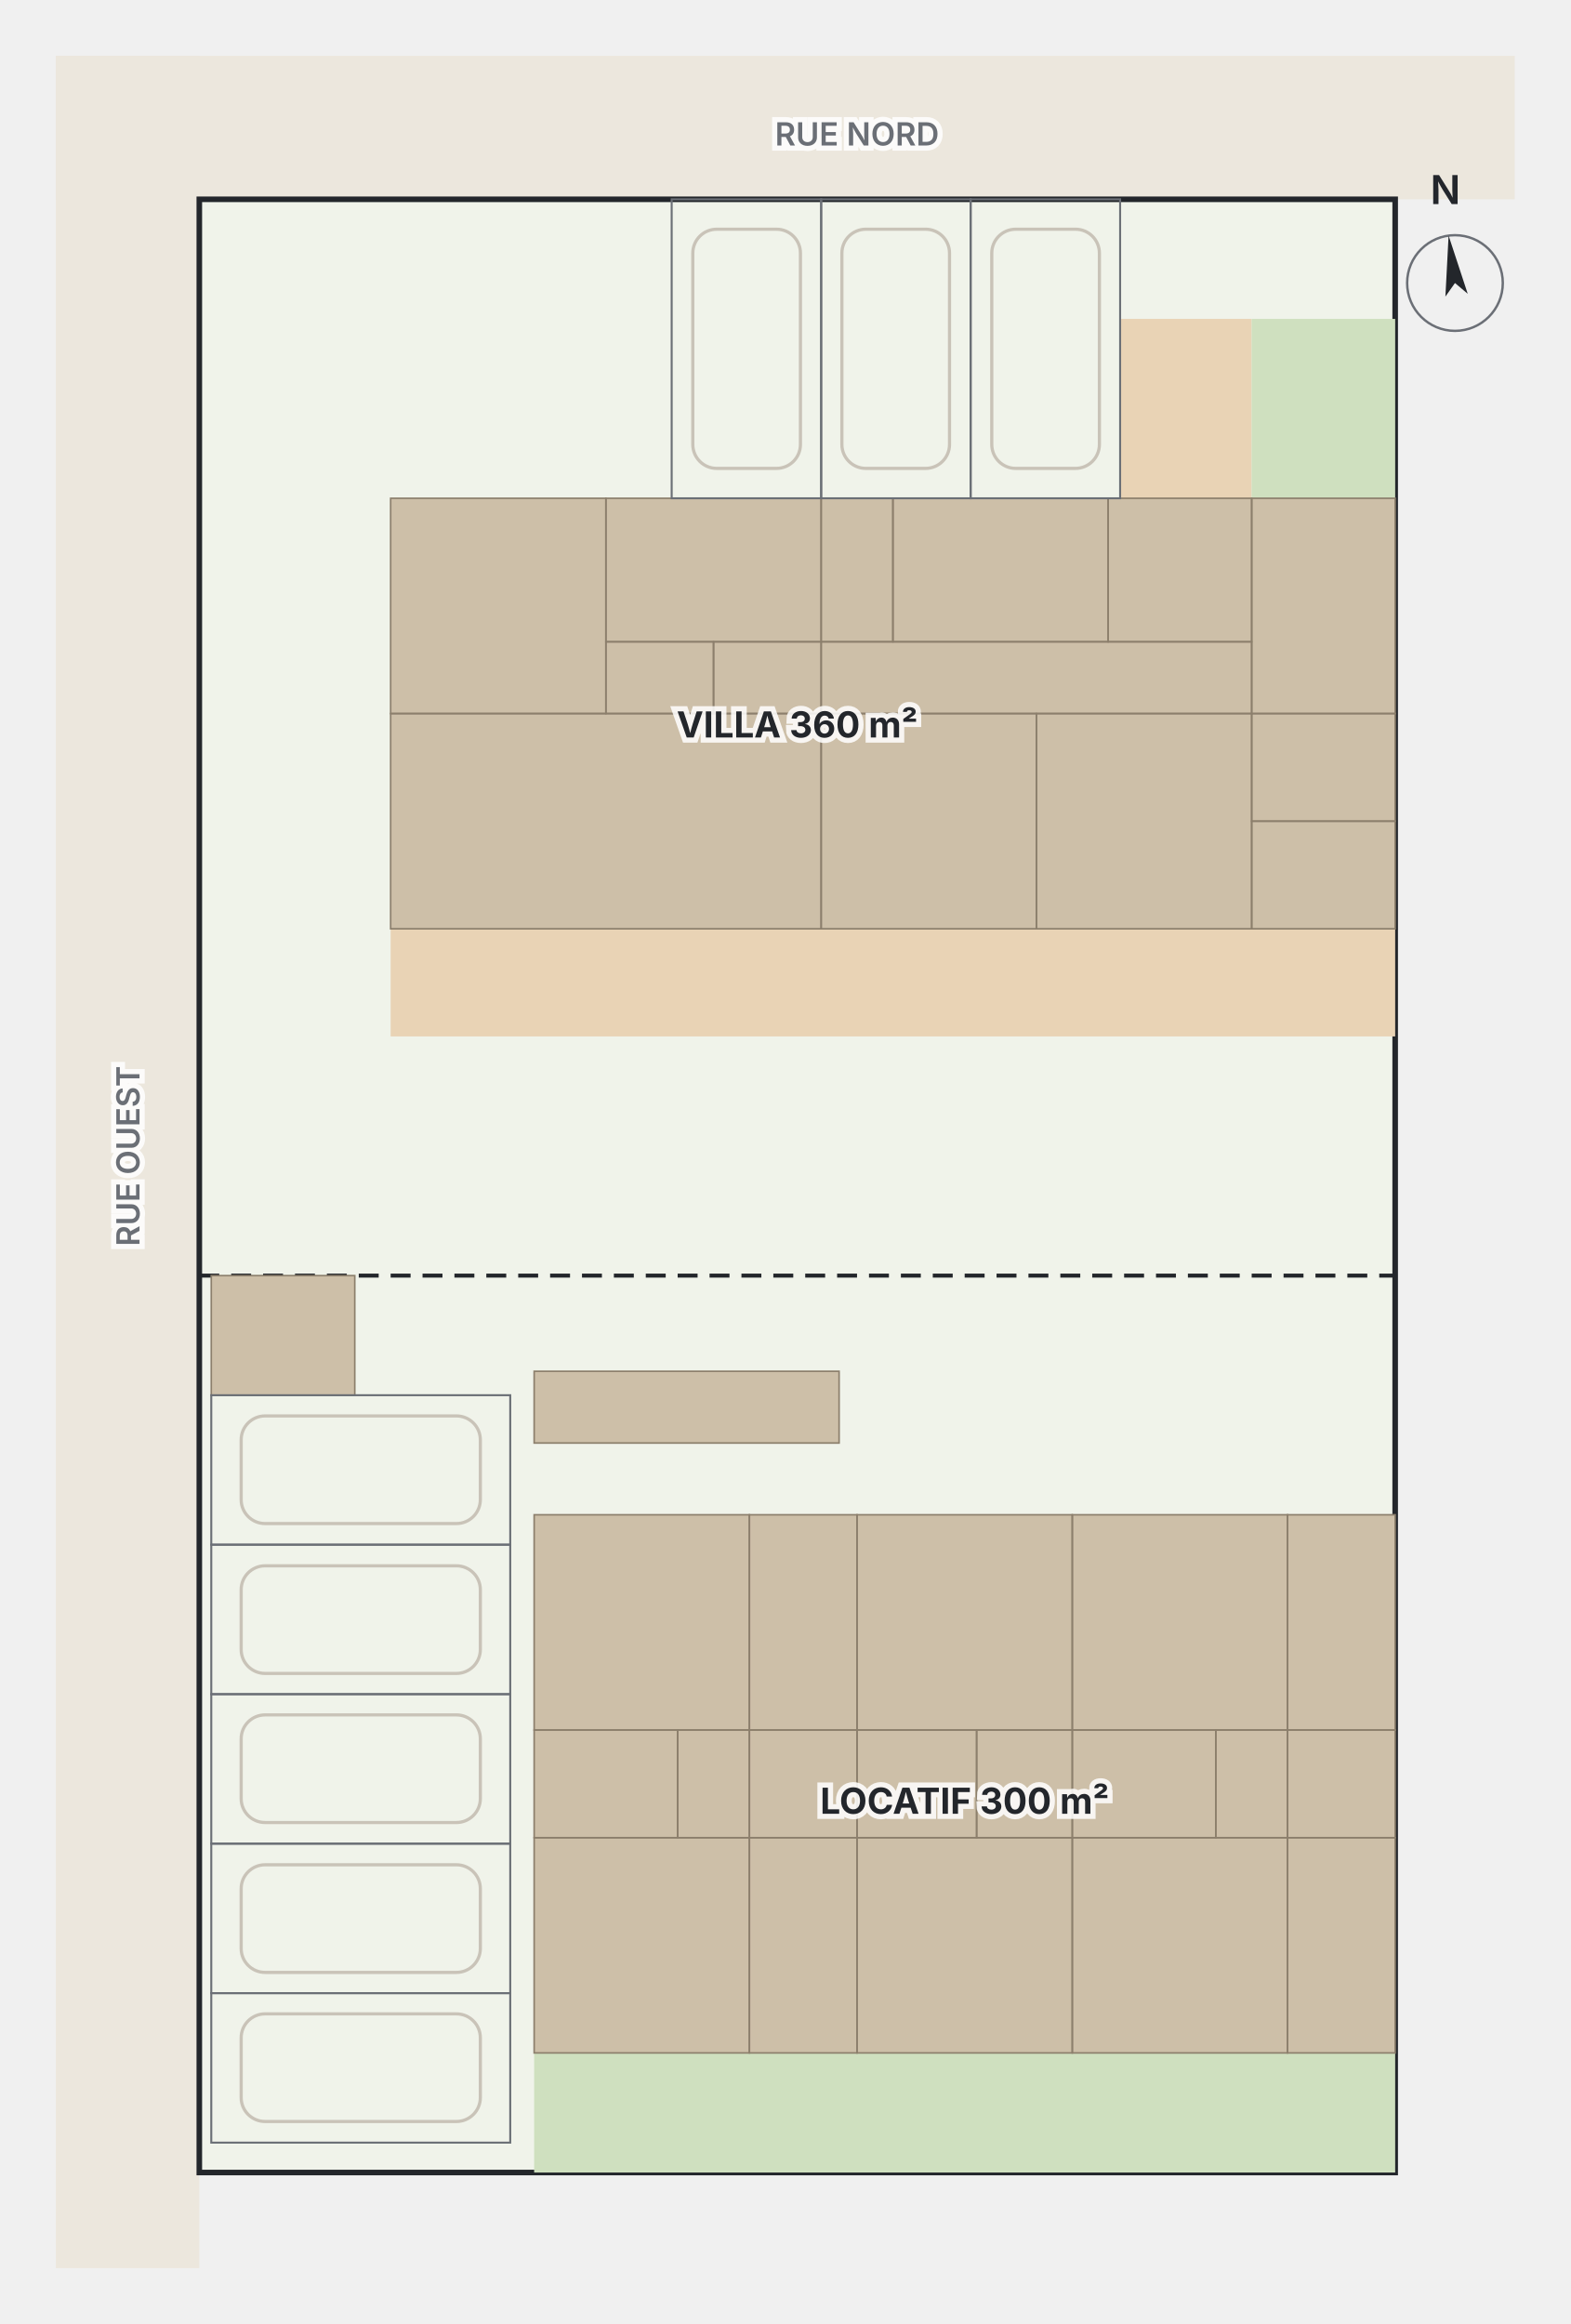
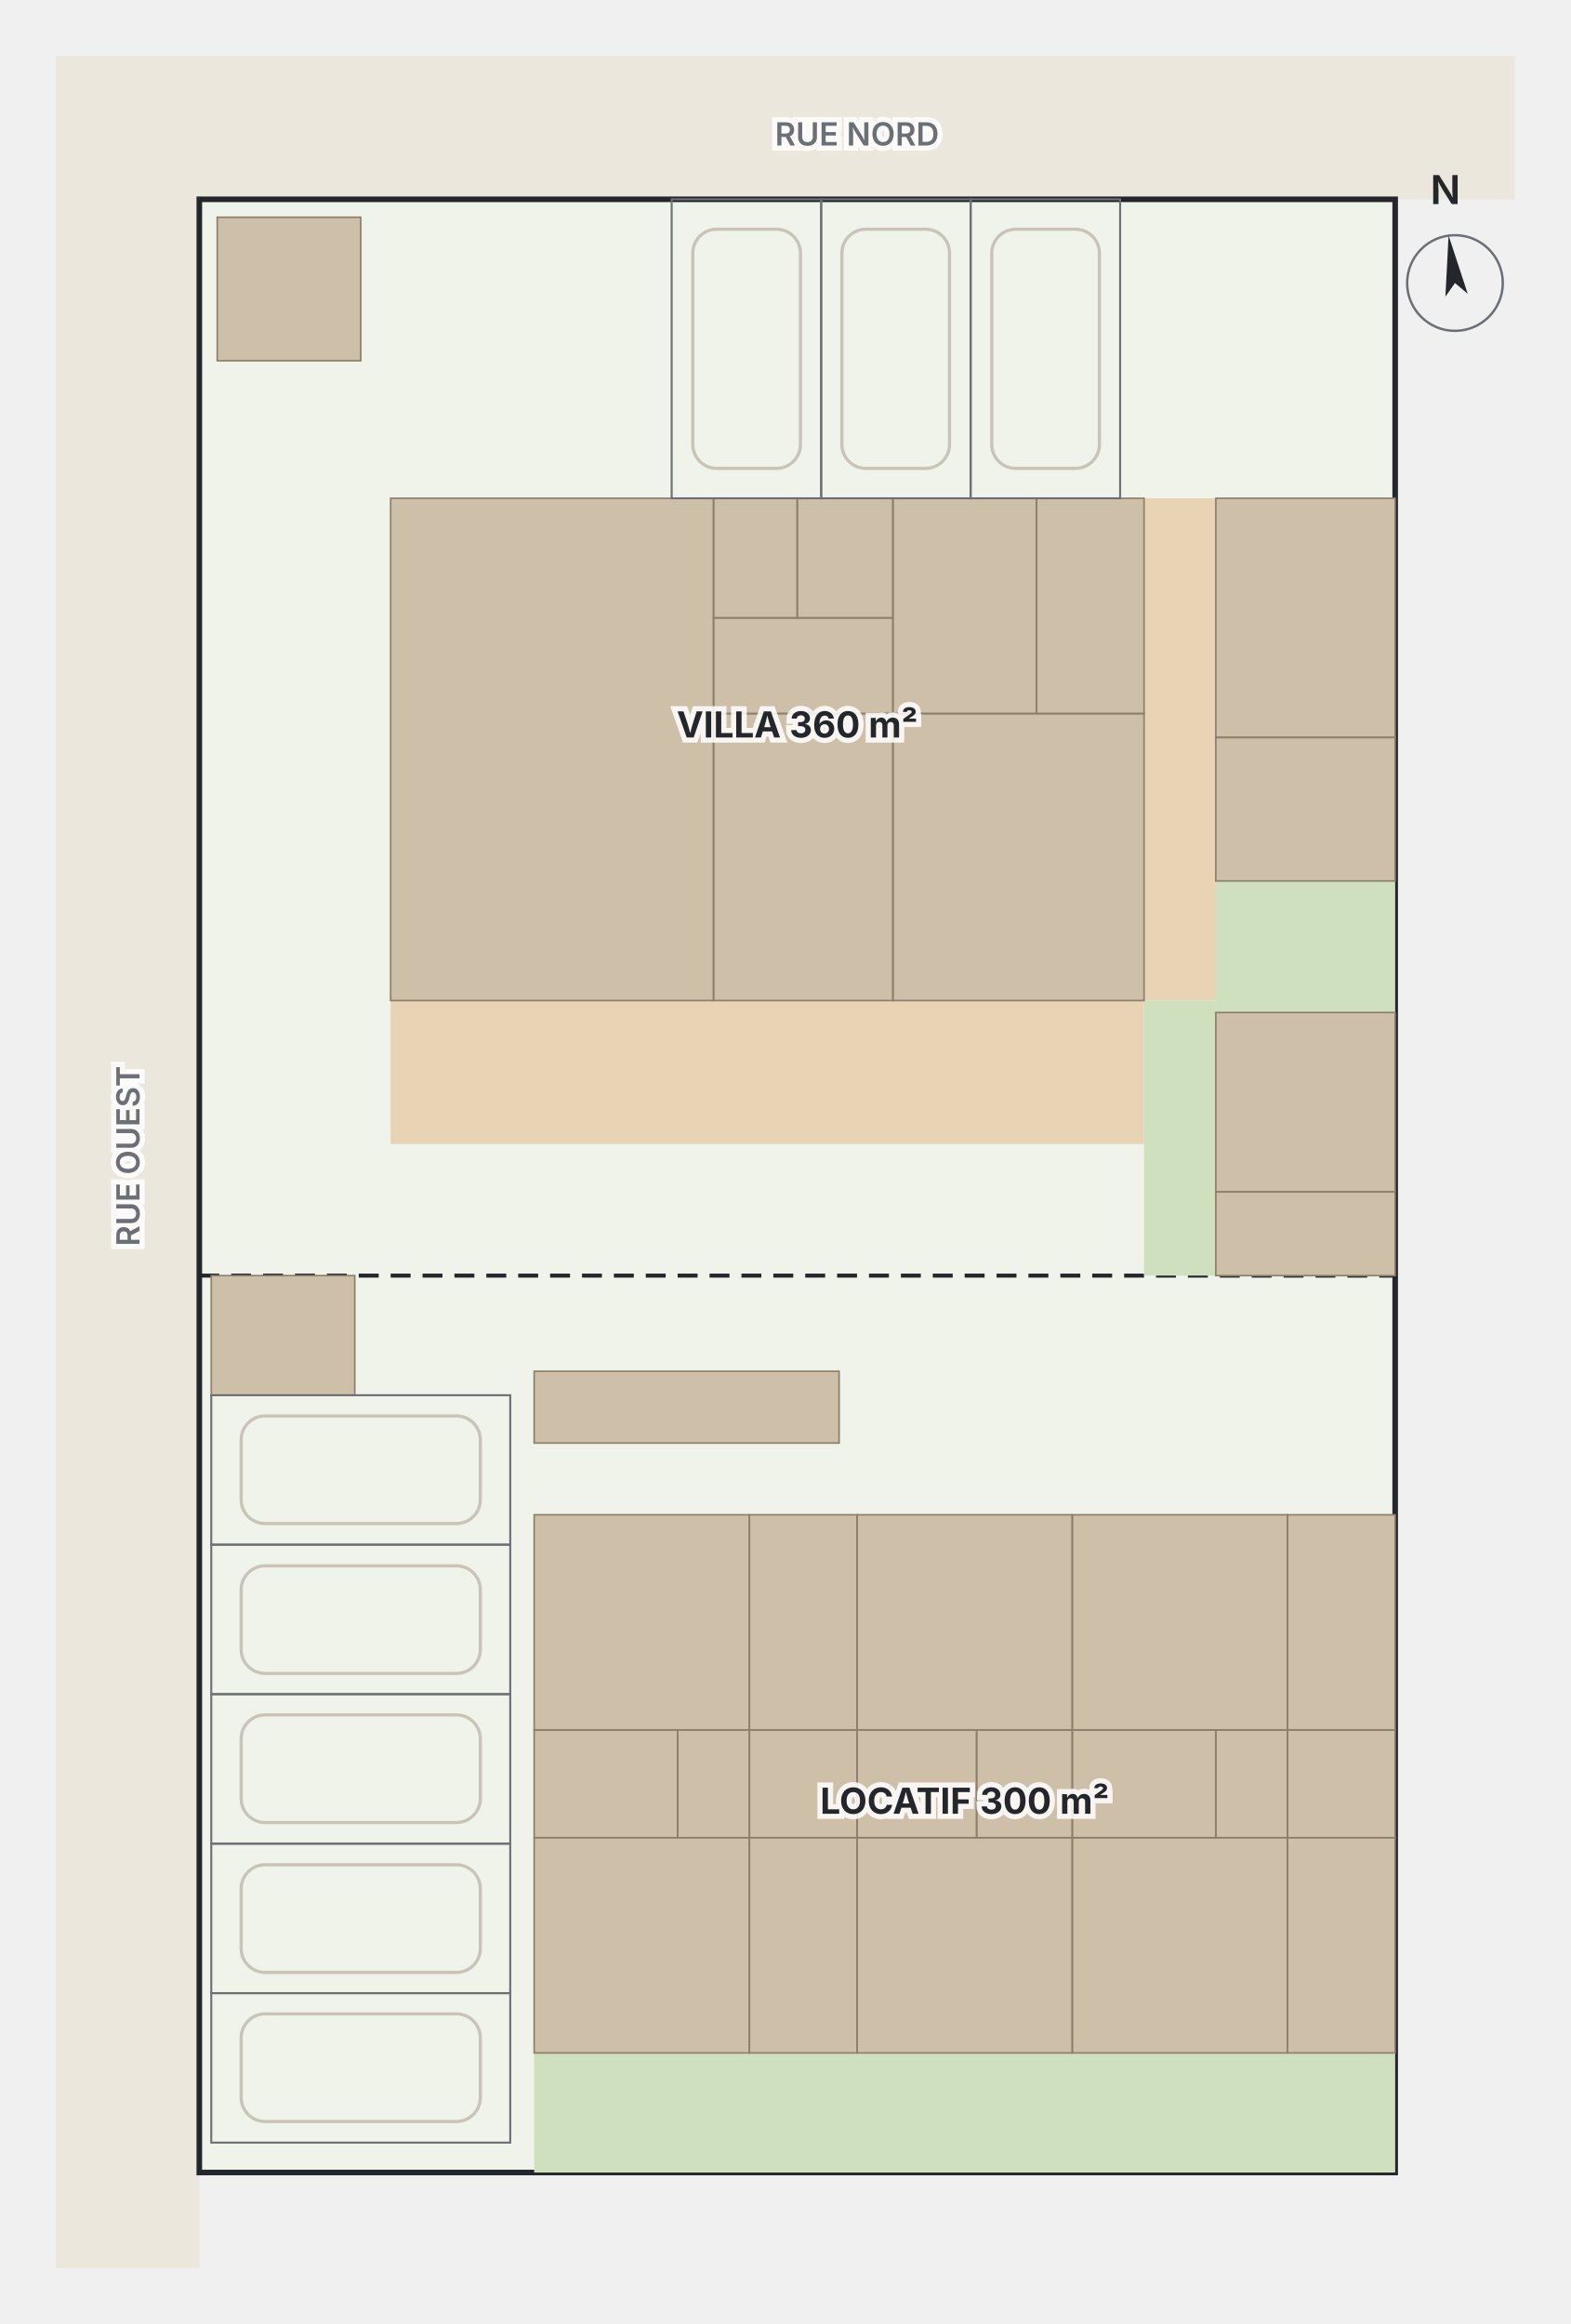
<svg xmlns="http://www.w3.org/2000/svg" viewBox="0 0 394 583" font-family="Inter, Liberation Sans, sans-serif" class="plan">
  <rect x="14.0" y="14.0" width="366.0" height="36.0" fill="#ece7dd" stroke="none" stroke-width="0.8" />
  <rect x="14.0" y="14.0" width="36.0" height="555.0" fill="#ece7dd" stroke="none" stroke-width="0.8" />
  <text x="215.0" y="36.5" font-size="8" fill="#6b6f76" text-anchor="middle" font-weight="600" paint-order="stroke" stroke="#ffffff" stroke-opacity="0.85" stroke-width="2.6">RUE NORD</text>
  <text x="35.0" y="290.0" font-size="8" fill="#6b6f76" text-anchor="middle" font-weight="600" transform="rotate(-90 35.0 290.0)" paint-order="stroke" stroke="#ffffff" stroke-opacity="0.85" stroke-width="2.6">RUE OUEST</text>
  <rect x="50.0" y="50.0" width="300.0" height="495.0" fill="#f0f3ea" stroke="#23262b" stroke-width="1.4" />
  <line x1="50.0" y1="320.0" x2="350.0" y2="320.0" stroke="#23262b" stroke-width="1.0" stroke-dasharray="5 3" />
-   <rect x="152.0" y="125.0" width="54.0" height="36.0" fill="#cdbfa8" stroke="none" stroke-width="0.8" />
-   <rect x="152.0" y="161.0" width="27.0" height="18.0" fill="#cdbfa8" stroke="none" stroke-width="0.8" />
-   <rect x="179.0" y="161.0" width="27.0" height="18.0" fill="#cdbfa8" stroke="none" stroke-width="0.8" />
-   <rect x="98.0" y="179.0" width="108.0" height="54.0" fill="#cdbfa8" stroke="none" stroke-width="0.8" />
-   <rect x="98.0" y="125.0" width="54.0" height="54.0" fill="#cdbfa8" stroke="none" stroke-width="0.8" />
-   <rect x="206.0" y="161.0" width="108.0" height="18.0" fill="#cdbfa8" stroke="none" stroke-width="0.8" />
-   <rect x="206.0" y="125.0" width="18.0" height="36.0" fill="#cdbfa8" stroke="none" stroke-width="0.8" />
-   <rect x="224.0" y="125.0" width="54.0" height="36.0" fill="#cdbfa8" stroke="none" stroke-width="0.8" />
-   <rect x="206.0" y="179.0" width="54.0" height="54.0" fill="#cdbfa8" stroke="none" stroke-width="0.8" />
-   <rect x="278.0" y="125.0" width="36.0" height="36.0" fill="#cdbfa8" stroke="none" stroke-width="0.8" />
-   <rect x="314.0" y="125.0" width="36.0" height="54.0" fill="#cdbfa8" stroke="none" stroke-width="0.8" />
-   <rect x="314.0" y="179.0" width="36.0" height="27.0" fill="#cdbfa8" stroke="none" stroke-width="0.8" />
-   <rect x="281.0" y="80.0" width="33.0" height="45.0" fill="#e9d3b5" stroke="none" stroke-width="0.8" />
-   <rect x="314.0" y="80.0" width="36.0" height="45.0" fill="#cfe0bf" stroke="none" stroke-width="0.8" />
-   <rect x="260.0" y="179.0" width="54.0" height="54.0" fill="#cdbfa8" stroke="none" stroke-width="0.8" />
-   <rect x="314.0" y="206.0" width="36.0" height="27.0" fill="#cdbfa8" stroke="none" stroke-width="0.8" />
-   <rect x="98.0" y="233.0" width="252.0" height="27.0" fill="#e9d3b5" stroke="none" stroke-width="0.8" />
+   <rect x="98.0" y="125.0" width="81.0" height="126.0" fill="#cdbfa8" stroke="none" stroke-width="0.8" />
+   <rect x="179.0" y="125.0" width="21.0" height="30.0" fill="#cdbfa8" stroke="none" stroke-width="0.8" />
+   <rect x="179.0" y="155.0" width="45.0" height="24.0" fill="#cdbfa8" stroke="none" stroke-width="0.8" />
+   <rect x="200.0" y="125.0" width="24.0" height="30.0" fill="#cdbfa8" stroke="none" stroke-width="0.8" />
+   <rect x="179.0" y="179.0" width="45.0" height="72.0" fill="#cdbfa8" stroke="none" stroke-width="0.8" />
+   <rect x="224.0" y="125.0" width="36.0" height="54.0" fill="#cdbfa8" stroke="none" stroke-width="0.8" />
+   <rect x="54.5" y="54.5" width="36.0" height="36.0" fill="#cdbfa8" stroke="none" stroke-width="0.8" />
+   <rect x="224.0" y="179.0" width="63.0" height="72.0" fill="#cdbfa8" stroke="none" stroke-width="0.8" />
+   <rect x="260.0" y="125.0" width="27.0" height="54.0" fill="#cdbfa8" stroke="none" stroke-width="0.8" />
+   <rect x="287.0" y="125.0" width="18.0" height="126.0" fill="#e9d3b5" stroke="none" stroke-width="0.8" />
+   <rect x="305.0" y="125.0" width="45.0" height="60.0" fill="#cdbfa8" stroke="none" stroke-width="0.8" />
+   <rect x="305.0" y="185.0" width="45.0" height="36.0" fill="#cdbfa8" stroke="none" stroke-width="0.8" />
+   <rect x="305.0" y="221.0" width="45.0" height="33.0" fill="#cfe0bf" stroke="none" stroke-width="0.8" />
+   <rect x="287.0" y="251.0" width="18.0" height="69.0" fill="#cfe0bf" stroke="none" stroke-width="0.8" />
+   <rect x="305.0" y="254.0" width="45.0" height="45.0" fill="#cdbfa8" stroke="none" stroke-width="0.8" />
+   <rect x="305.0" y="299.0" width="45.0" height="21.0" fill="#cdbfa8" stroke="none" stroke-width="0.8" />
+   <rect x="98.0" y="251.0" width="189.0" height="36.0" fill="#e9d3b5" stroke="none" stroke-width="0.8" />
  <rect x="134.0" y="380.0" width="54.0" height="54.0" fill="#cdbfa8" stroke="none" stroke-width="0.8" />
  <rect x="188.0" y="380.0" width="27.0" height="54.0" fill="#cdbfa8" stroke="none" stroke-width="0.8" />
  <rect x="134.0" y="434.0" width="36.0" height="27.0" fill="#cdbfa8" stroke="none" stroke-width="0.8" />
  <rect x="170.0" y="434.0" width="18.0" height="27.0" fill="#cdbfa8" stroke="none" stroke-width="0.8" />
  <rect x="188.0" y="434.0" width="27.0" height="27.0" fill="#cdbfa8" stroke="none" stroke-width="0.8" />
  <rect x="134.0" y="461.0" width="54.0" height="54.0" fill="#cdbfa8" stroke="none" stroke-width="0.8" />
  <rect x="188.0" y="461.0" width="27.0" height="54.0" fill="#cdbfa8" stroke="none" stroke-width="0.8" />
  <rect x="215.0" y="380.0" width="54.0" height="54.0" fill="#cdbfa8" stroke="none" stroke-width="0.8" />
  <rect x="215.0" y="434.0" width="30.0" height="27.0" fill="#cdbfa8" stroke="none" stroke-width="0.8" />
  <rect x="245.0" y="434.0" width="24.0" height="27.0" fill="#cdbfa8" stroke="none" stroke-width="0.8" />
  <rect x="215.0" y="461.0" width="54.0" height="54.0" fill="#cdbfa8" stroke="none" stroke-width="0.8" />
  <rect x="269.0" y="380.0" width="54.0" height="54.0" fill="#cdbfa8" stroke="none" stroke-width="0.8" />
  <rect x="323.0" y="380.0" width="27.0" height="54.0" fill="#cdbfa8" stroke="none" stroke-width="0.8" />
  <rect x="269.0" y="434.0" width="36.0" height="27.0" fill="#cdbfa8" stroke="none" stroke-width="0.8" />
  <rect x="305.0" y="434.0" width="18.0" height="27.0" fill="#cdbfa8" stroke="none" stroke-width="0.8" />
  <rect x="323.0" y="434.0" width="27.0" height="27.0" fill="#cdbfa8" stroke="none" stroke-width="0.8" />
  <rect x="269.0" y="461.0" width="54.0" height="54.0" fill="#cdbfa8" stroke="none" stroke-width="0.8" />
  <rect x="323.0" y="461.0" width="27.0" height="54.0" fill="#cdbfa8" stroke="none" stroke-width="0.8" />
  <rect x="134.0" y="344.0" width="76.5" height="18.0" fill="#cdbfa8" stroke="none" stroke-width="0.8" />
  <rect x="53.0" y="320.0" width="36.0" height="30.0" fill="#cdbfa8" stroke="none" stroke-width="0.8" />
  <rect x="134.0" y="515.0" width="216.0" height="30.0" fill="#cfe0bf" stroke="none" stroke-width="0.8" />
-   <rect x="152.0" y="125.0" width="54.0" height="36.0" fill="none" stroke="#8c7f6c" stroke-width="0.4" />
-   <rect x="152.0" y="161.0" width="27.0" height="18.0" fill="none" stroke="#8c7f6c" stroke-width="0.4" />
-   <rect x="179.0" y="161.0" width="27.0" height="18.0" fill="none" stroke="#8c7f6c" stroke-width="0.4" />
-   <rect x="98.0" y="179.0" width="108.0" height="54.0" fill="none" stroke="#8c7f6c" stroke-width="0.4" />
-   <rect x="98.0" y="125.0" width="54.0" height="54.0" fill="none" stroke="#8c7f6c" stroke-width="0.4" />
-   <rect x="206.0" y="161.0" width="108.0" height="18.0" fill="none" stroke="#8c7f6c" stroke-width="0.4" />
-   <rect x="206.0" y="125.0" width="18.0" height="36.0" fill="none" stroke="#8c7f6c" stroke-width="0.4" />
-   <rect x="224.0" y="125.0" width="54.0" height="36.0" fill="none" stroke="#8c7f6c" stroke-width="0.4" />
-   <rect x="206.0" y="179.0" width="54.0" height="54.0" fill="none" stroke="#8c7f6c" stroke-width="0.4" />
-   <rect x="278.0" y="125.0" width="36.0" height="36.0" fill="none" stroke="#8c7f6c" stroke-width="0.4" />
-   <rect x="314.0" y="125.0" width="36.0" height="54.0" fill="none" stroke="#8c7f6c" stroke-width="0.4" />
-   <rect x="314.0" y="179.0" width="36.0" height="27.0" fill="none" stroke="#8c7f6c" stroke-width="0.4" />
-   <rect x="260.0" y="179.0" width="54.0" height="54.0" fill="none" stroke="#8c7f6c" stroke-width="0.4" />
-   <rect x="314.0" y="206.0" width="36.0" height="27.0" fill="none" stroke="#8c7f6c" stroke-width="0.4" />
+   <rect x="98.0" y="125.0" width="81.0" height="126.0" fill="none" stroke="#8c7f6c" stroke-width="0.4" />
+   <rect x="179.0" y="125.0" width="21.0" height="30.0" fill="none" stroke="#8c7f6c" stroke-width="0.4" />
+   <rect x="179.0" y="155.0" width="45.0" height="24.0" fill="none" stroke="#8c7f6c" stroke-width="0.4" />
+   <rect x="200.0" y="125.0" width="24.0" height="30.0" fill="none" stroke="#8c7f6c" stroke-width="0.4" />
+   <rect x="179.0" y="179.0" width="45.0" height="72.0" fill="none" stroke="#8c7f6c" stroke-width="0.4" />
+   <rect x="224.0" y="125.0" width="36.0" height="54.0" fill="none" stroke="#8c7f6c" stroke-width="0.4" />
+   <rect x="54.5" y="54.5" width="36.0" height="36.0" fill="none" stroke="#8c7f6c" stroke-width="0.4" />
+   <rect x="224.0" y="179.0" width="63.0" height="72.0" fill="none" stroke="#8c7f6c" stroke-width="0.4" />
+   <rect x="260.0" y="125.0" width="27.0" height="54.0" fill="none" stroke="#8c7f6c" stroke-width="0.4" />
+   <rect x="305.0" y="125.0" width="45.0" height="60.0" fill="none" stroke="#8c7f6c" stroke-width="0.4" />
+   <rect x="305.0" y="185.0" width="45.0" height="36.0" fill="none" stroke="#8c7f6c" stroke-width="0.4" />
+   <rect x="305.0" y="254.0" width="45.0" height="45.0" fill="none" stroke="#8c7f6c" stroke-width="0.4" />
+   <rect x="305.0" y="299.0" width="45.0" height="21.0" fill="none" stroke="#8c7f6c" stroke-width="0.4" />
  <rect x="134.0" y="380.0" width="54.0" height="54.0" fill="none" stroke="#8c7f6c" stroke-width="0.4" />
  <rect x="188.0" y="380.0" width="27.0" height="54.0" fill="none" stroke="#8c7f6c" stroke-width="0.4" />
  <rect x="134.0" y="434.0" width="36.0" height="27.0" fill="none" stroke="#8c7f6c" stroke-width="0.4" />
  <rect x="170.0" y="434.0" width="18.0" height="27.0" fill="none" stroke="#8c7f6c" stroke-width="0.4" />
  <rect x="188.0" y="434.0" width="27.0" height="27.0" fill="none" stroke="#8c7f6c" stroke-width="0.4" />
  <rect x="134.0" y="461.0" width="54.0" height="54.0" fill="none" stroke="#8c7f6c" stroke-width="0.4" />
  <rect x="188.0" y="461.0" width="27.0" height="54.0" fill="none" stroke="#8c7f6c" stroke-width="0.4" />
  <rect x="215.0" y="380.0" width="54.0" height="54.0" fill="none" stroke="#8c7f6c" stroke-width="0.4" />
  <rect x="215.0" y="434.0" width="30.0" height="27.0" fill="none" stroke="#8c7f6c" stroke-width="0.4" />
  <rect x="245.0" y="434.0" width="24.0" height="27.0" fill="none" stroke="#8c7f6c" stroke-width="0.4" />
  <rect x="215.0" y="461.0" width="54.0" height="54.0" fill="none" stroke="#8c7f6c" stroke-width="0.4" />
  <rect x="269.0" y="380.0" width="54.0" height="54.0" fill="none" stroke="#8c7f6c" stroke-width="0.4" />
  <rect x="323.0" y="380.0" width="27.0" height="54.0" fill="none" stroke="#8c7f6c" stroke-width="0.4" />
  <rect x="269.0" y="434.0" width="36.0" height="27.0" fill="none" stroke="#8c7f6c" stroke-width="0.4" />
  <rect x="305.0" y="434.0" width="18.0" height="27.0" fill="none" stroke="#8c7f6c" stroke-width="0.4" />
  <rect x="323.0" y="434.0" width="27.0" height="27.0" fill="none" stroke="#8c7f6c" stroke-width="0.4" />
  <rect x="269.0" y="461.0" width="54.0" height="54.0" fill="none" stroke="#8c7f6c" stroke-width="0.4" />
  <rect x="323.0" y="461.0" width="27.0" height="54.0" fill="none" stroke="#8c7f6c" stroke-width="0.4" />
  <rect x="134.0" y="344.0" width="76.5" height="18.0" fill="none" stroke="#8c7f6c" stroke-width="0.4" />
  <rect x="53.0" y="320.0" width="36.0" height="30.0" fill="none" stroke="#8c7f6c" stroke-width="0.4" />
  <rect x="168.5" y="50.0" width="37.5" height="75.0" fill="none" stroke="#6b6f76" stroke-width="0.5" />
  <rect x="173.8" y="57.5" width="27.0" height="60.0" rx="6" fill="none" stroke="#c9c3b8" stroke-width="0.8" />
  <rect x="206.0" y="50.0" width="37.5" height="75.0" fill="none" stroke="#6b6f76" stroke-width="0.5" />
  <rect x="211.2" y="57.5" width="27.0" height="60.0" rx="6" fill="none" stroke="#c9c3b8" stroke-width="0.8" />
  <rect x="243.5" y="50.0" width="37.5" height="75.0" fill="none" stroke="#6b6f76" stroke-width="0.5" />
  <rect x="248.8" y="57.5" width="27.0" height="60.0" rx="6" fill="none" stroke="#c9c3b8" stroke-width="0.8" />
  <rect x="53.0" y="350.0" width="75.0" height="37.5" fill="none" stroke="#6b6f76" stroke-width="0.5" />
  <rect x="60.5" y="355.2" width="60.0" height="27.0" rx="6" fill="none" stroke="#c9c3b8" stroke-width="0.8" />
  <rect x="53.0" y="387.5" width="75.0" height="37.5" fill="none" stroke="#6b6f76" stroke-width="0.5" />
  <rect x="60.5" y="392.8" width="60.0" height="27.0" rx="6" fill="none" stroke="#c9c3b8" stroke-width="0.8" />
  <rect x="53.0" y="425.0" width="75.0" height="37.5" fill="none" stroke="#6b6f76" stroke-width="0.5" />
  <rect x="60.5" y="430.2" width="60.0" height="27.0" rx="6" fill="none" stroke="#c9c3b8" stroke-width="0.8" />
  <rect x="53.0" y="462.5" width="75.0" height="37.5" fill="none" stroke="#6b6f76" stroke-width="0.5" />
  <rect x="60.5" y="467.8" width="60.0" height="27.0" rx="6" fill="none" stroke="#c9c3b8" stroke-width="0.8" />
  <rect x="53.0" y="500.0" width="75.0" height="37.5" fill="none" stroke="#6b6f76" stroke-width="0.5" />
  <rect x="60.5" y="505.2" width="60.0" height="27.0" rx="6" fill="none" stroke="#c9c3b8" stroke-width="0.8" />
  <text x="200.0" y="185.0" font-size="9" fill="#23262b" text-anchor="middle" font-weight="700" paint-order="stroke" stroke="#ffffff" stroke-opacity="0.85" stroke-width="2.6">VILLA 360 m²</text>
  <text x="242.0" y="455.0" font-size="9" fill="#23262b" text-anchor="middle" font-weight="700" paint-order="stroke" stroke="#ffffff" stroke-opacity="0.85" stroke-width="2.6">LOCATIF 300 m²</text>
  <circle cx="365.0" cy="71.0" r="12.0" fill="none" stroke="#6b6f76" stroke-width="0.6" />
  <polygon points="363.4,59.1 362.6,74.4 365.0,71.0 368.2,73.7" fill="#23262b" />
  <text x="362.6" y="51.2" font-size="10" text-anchor="middle" font-weight="600" fill="#23262b">N</text>
</svg>
